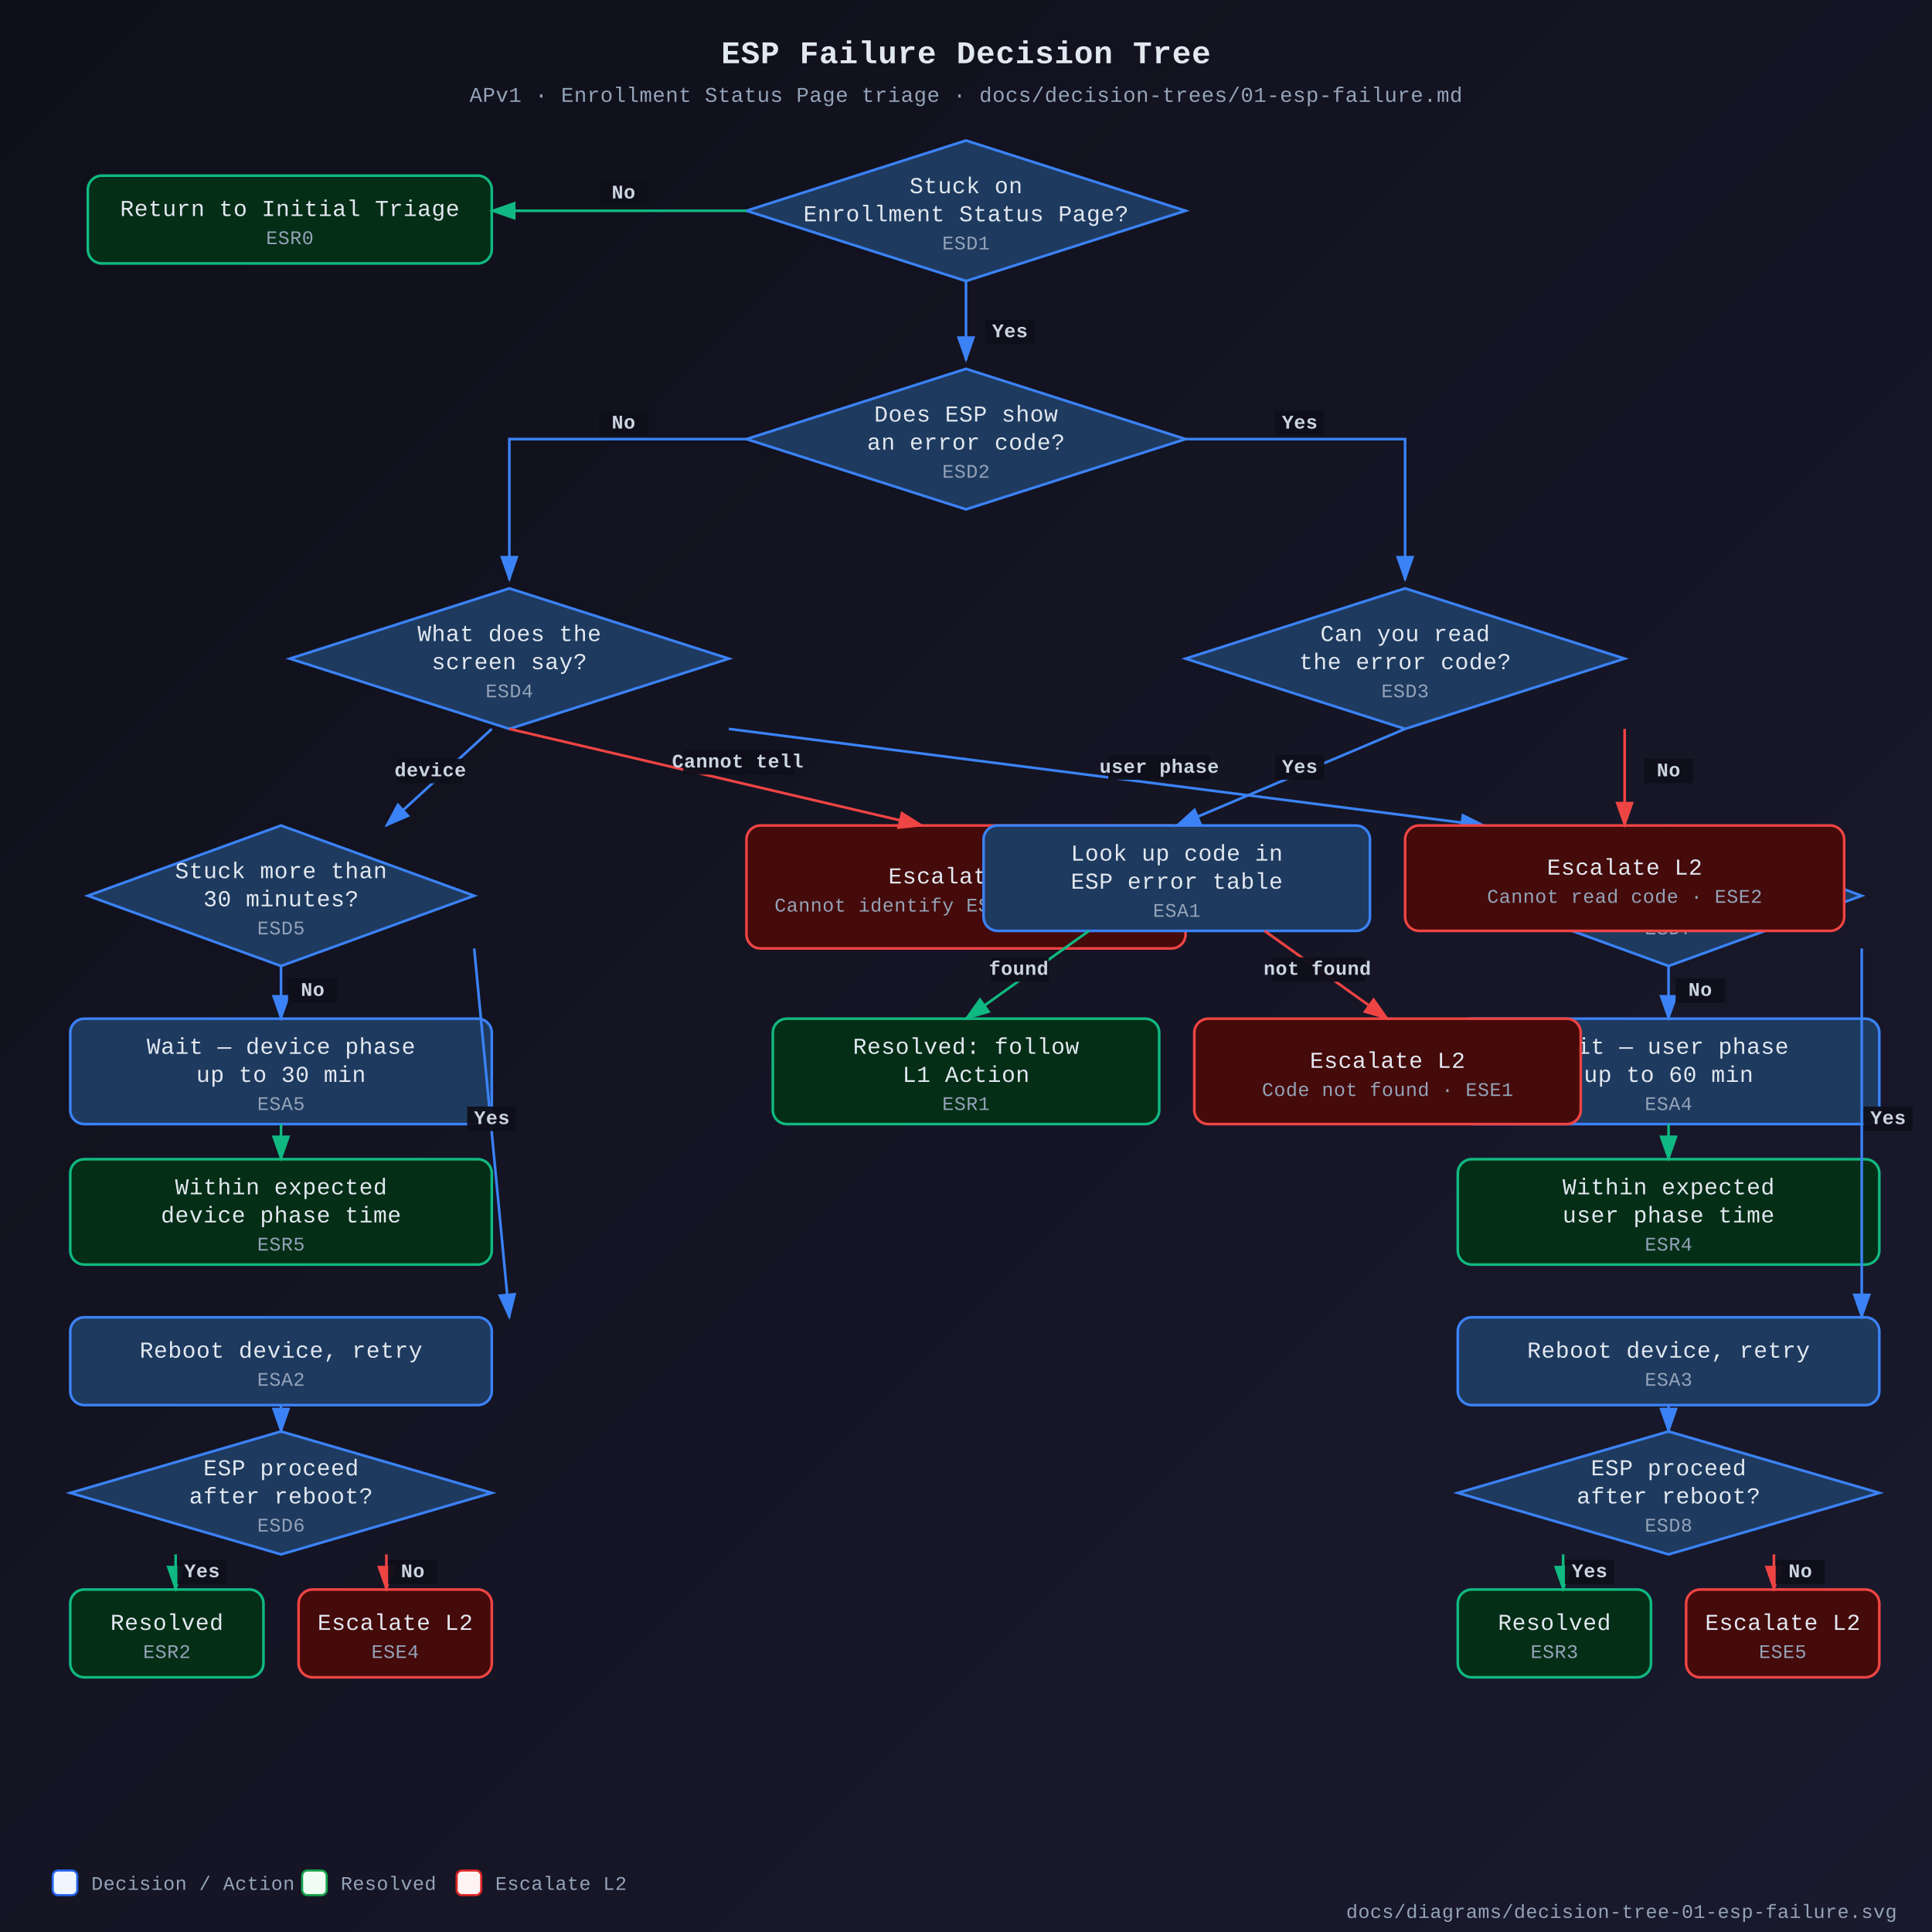
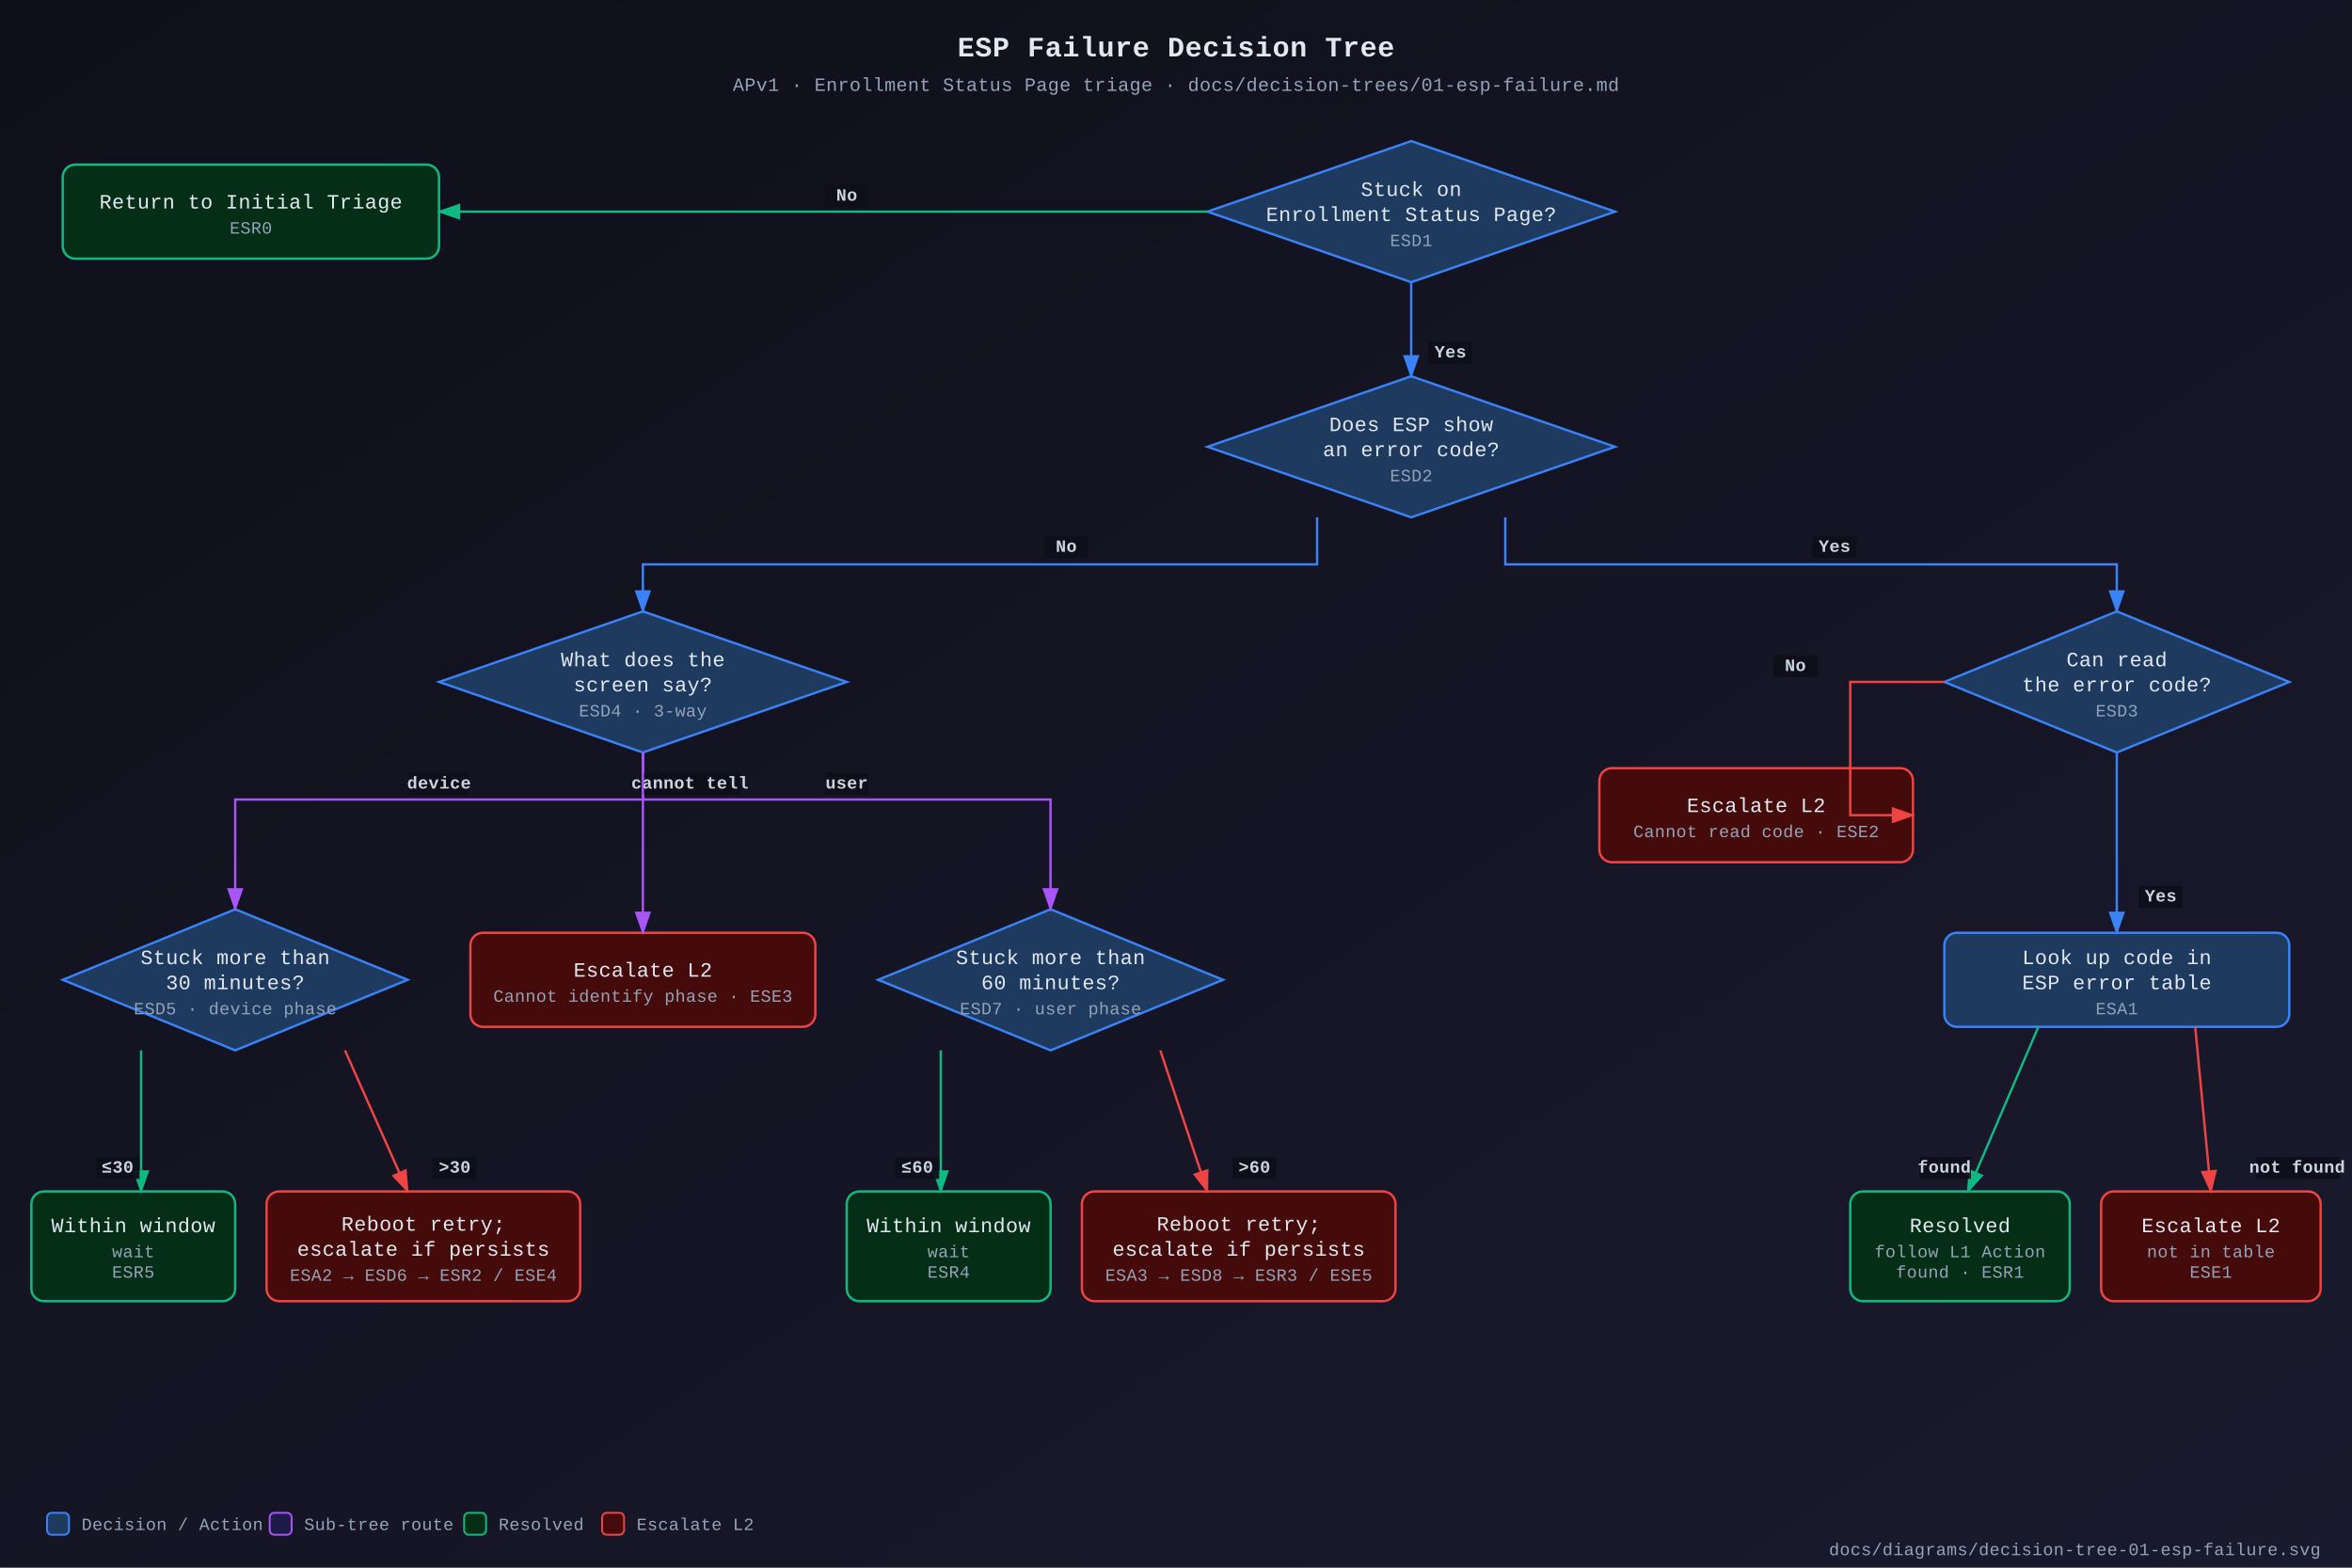
- <svg xmlns="http://www.w3.org/2000/svg" viewBox="0 0 1100 1100" width="1100" height="1100">
+ <svg xmlns="http://www.w3.org/2000/svg" viewBox="0 0 1500 1000" width="1500" height="1000">
  <style>
    text { font-family: 'SF Mono', 'Fira Code', 'Cascadia Code', 'Courier New', monospace; fill: #e2e8f0; letter-spacing: 0.02em; }
    .title { font-size: 18px; font-weight: 700; fill: #e2e8f0; letter-spacing: 0.02em; }
    .subtitle { font-size: 12px; fill: #94a3b8; }
    .label { font-size: 13px; fill: #e2e8f0; }
    .sub { font-size: 11px; fill: #94a3b8; }
    .edge { font-size: 11px; fill: #cbd5e1; font-weight: 700; }
    .col-head { font-size: 13px; font-weight: 700; fill: #cbd5e1; letter-spacing: 0.08em; }
    .legend { font-size: 11px; fill: #94a3b8; }
  </style>
  <defs>
    <linearGradient id="bg-grad" x1="0%" y1="0%" x2="100%" y2="100%">
      <stop offset="0%" stop-color="#0f0f1a" />
      <stop offset="100%" stop-color="#1a1a2e" />
    </linearGradient>
    <marker id="arr-blue" markerWidth="10" markerHeight="7" refX="9" refY="3.5" orient="auto">
      <polygon points="0,0 10,3.5 0,7" fill="#3b82f6" />
    </marker>
    <marker id="arr-red" markerWidth="10" markerHeight="7" refX="9" refY="3.5" orient="auto">
      <polygon points="0,0 10,3.5 0,7" fill="#ef4444" />
    </marker>
    <marker id="arr-green" markerWidth="10" markerHeight="7" refX="9" refY="3.5" orient="auto">
      <polygon points="0,0 10,3.5 0,7" fill="#10b981" />
    </marker>
    <marker id="arr-orange" markerWidth="10" markerHeight="7" refX="9" refY="3.5" orient="auto">
      <polygon points="0,0 10,3.5 0,7" fill="#f97316" />
    </marker>
    <marker id="arr-purple" markerWidth="10" markerHeight="7" refX="9" refY="3.5" orient="auto">
      <polygon points="0,0 10,3.5 0,7" fill="#a855f7" />
    </marker>
    <marker id="arr-gray" markerWidth="10" markerHeight="7" refX="9" refY="3.5" orient="auto">
      <polygon points="0,0 10,3.5 0,7" fill="#64748b" />
    </marker>
  </defs>
-   <rect width="1100" height="1100" fill="url(#bg-grad)" />
-   <text x="550" y="36" text-anchor="middle" class="title">ESP Failure Decision Tree</text>
-   <text x="550" y="58" text-anchor="middle" class="subtitle">APv1 · Enrollment Status Page triage  ·  docs/decision-trees/01-esp-failure.md</text>
-   <polygon points="550,80 675,120 550,160 425,120" fill="#1e3a5f" stroke="#3b82f6" stroke-width="1.5" />
-   <text x="550" y="110" text-anchor="middle" class="label">Stuck on</text>
-   <text x="550" y="126" text-anchor="middle" class="label">Enrollment Status Page?</text>
-   <text x="550" y="142" text-anchor="middle" class="sub">ESD1</text>
-   <rect x="50" y="100" width="230" height="50" rx="8" ry="8" fill="#052e16" stroke="#10b981" stroke-width="1.5" />
-   <text x="165" y="123" text-anchor="middle" class="label">Return to Initial Triage</text>
-   <text x="165" y="139" text-anchor="middle" class="sub">ESR0</text>
-   <path d="M 425,120 L 280,120" stroke="#10b981" stroke-width="1.5" fill="none" marker-end="url(#arr-green)" />
-   <rect x="341" y="103" width="28" height="14" fill="#0f0f1a" opacity="0.95" />
-   <text x="355" y="113" text-anchor="middle" class="edge">No</text>
-   <path d="M 550,160 L 550,205" stroke="#3b82f6" stroke-width="1.5" fill="none" marker-end="url(#arr-blue)" />
-   <rect x="561" y="182" width="28" height="14" fill="#0f0f1a" opacity="0.95" />
-   <text x="575" y="192" text-anchor="middle" class="edge">Yes</text>
-   <polygon points="550,210 675,250 550,290 425,250" fill="#1e3a5f" stroke="#3b82f6" stroke-width="1.5" />
-   <text x="550" y="240" text-anchor="middle" class="label">Does ESP show</text>
-   <text x="550" y="256" text-anchor="middle" class="label">an error code?</text>
-   <text x="550" y="272" text-anchor="middle" class="sub">ESD2</text>
-   <path d="M 675,250 L 800,250 L 800,330" stroke="#3b82f6" stroke-width="1.5" fill="none" marker-end="url(#arr-blue)" />
-   <rect x="726" y="234" width="28" height="14" fill="#0f0f1a" opacity="0.95" />
-   <text x="740" y="244" text-anchor="middle" class="edge">Yes</text>
-   <path d="M 425,250 L 290,250 L 290,330" stroke="#3b82f6" stroke-width="1.5" fill="none" marker-end="url(#arr-blue)" />
-   <rect x="341" y="234" width="28" height="14" fill="#0f0f1a" opacity="0.95" />
-   <text x="355" y="244" text-anchor="middle" class="edge">No</text>
-   <polygon points="290,335 415,375 290,415 165,375" fill="#1e3a5f" stroke="#3b82f6" stroke-width="1.5" />
-   <text x="290" y="365" text-anchor="middle" class="label">What does the</text>
-   <text x="290" y="381" text-anchor="middle" class="label">screen say?</text>
-   <text x="290" y="397" text-anchor="middle" class="sub">ESD4</text>
-   <polygon points="160,470 270,510 160,550 50,510" fill="#1e3a5f" stroke="#3b82f6" stroke-width="1.5" />
-   <text x="160" y="500" text-anchor="middle" class="label">Stuck more than</text>
-   <text x="160" y="516" text-anchor="middle" class="label">30 minutes?</text>
-   <text x="160" y="532" text-anchor="middle" class="sub">ESD5</text>
-   <path d="M 280,415 L 220,470" stroke="#3b82f6" stroke-width="1.5" fill="none" marker-end="url(#arr-blue)" />
-   <rect x="226" y="432" width="38" height="14" fill="#0f0f1a" opacity="0.95" />
-   <text x="245" y="442" text-anchor="middle" class="edge">device</text>
-   <rect x="40" y="580" width="240" height="60" rx="8" ry="8" fill="#1e3a5f" stroke="#3b82f6" stroke-width="1.5" />
-   <text x="160" y="600" text-anchor="middle" class="label">Wait — device phase</text>
-   <text x="160" y="616" text-anchor="middle" class="label">up to 30 min</text>
-   <text x="160" y="632" text-anchor="middle" class="sub">ESA5</text>
-   <path d="M 160,550 L 160,580" stroke="#3b82f6" stroke-width="1.5" fill="none" marker-end="url(#arr-blue)" />
-   <rect x="164" y="557" width="28" height="14" fill="#0f0f1a" opacity="0.95" />
-   <text x="178" y="567" text-anchor="middle" class="edge">No</text>
-   <rect x="40" y="660" width="240" height="60" rx="8" ry="8" fill="#052e16" stroke="#10b981" stroke-width="1.5" />
-   <text x="160" y="680" text-anchor="middle" class="label">Within expected</text>
-   <text x="160" y="696" text-anchor="middle" class="label">device phase time</text>
-   <text x="160" y="712" text-anchor="middle" class="sub">ESR5</text>
-   <path d="M 160,640 L 160,660" stroke="#10b981" stroke-width="1.5" fill="none" marker-end="url(#arr-green)" />
-   <rect x="40" y="750" width="240" height="50" rx="8" ry="8" fill="#1e3a5f" stroke="#3b82f6" stroke-width="1.5" />
-   <text x="160" y="773" text-anchor="middle" class="label">Reboot device, retry</text>
-   <text x="160" y="789" text-anchor="middle" class="sub">ESA2</text>
-   <path d="M 270,540 L 290,750" stroke="#3b82f6" stroke-width="1.5" fill="none" marker-end="url(#arr-blue)" />
-   <rect x="266" y="630" width="28" height="14" fill="#0f0f1a" opacity="0.95" />
-   <text x="280" y="640" text-anchor="middle" class="edge">Yes</text>
-   <polygon points="160,815 280,850 160,885 40,850" fill="#1e3a5f" stroke="#3b82f6" stroke-width="1.5" />
-   <text x="160" y="840" text-anchor="middle" class="label">ESP proceed</text>
-   <text x="160" y="856" text-anchor="middle" class="label">after reboot?</text>
-   <text x="160" y="872" text-anchor="middle" class="sub">ESD6</text>
-   <path d="M 160,800 L 160,815" stroke="#3b82f6" stroke-width="1.5" fill="none" marker-end="url(#arr-blue)" />
-   <rect x="40" y="905" width="110" height="50" rx="8" ry="8" fill="#052e16" stroke="#10b981" stroke-width="1.5" />
-   <text x="95" y="928" text-anchor="middle" class="label">Resolved</text>
-   <text x="95" y="944" text-anchor="middle" class="sub">ESR2</text>
-   <rect x="170" y="905" width="110" height="50" rx="8" ry="8" fill="#450a0a" stroke="#ef4444" stroke-width="1.5" />
-   <text x="225" y="928" text-anchor="middle" class="label">Escalate L2</text>
-   <text x="225" y="944" text-anchor="middle" class="sub">ESE4</text>
-   <path d="M 100,885 L 100,905" stroke="#10b981" stroke-width="1.5" fill="none" marker-end="url(#arr-green)" />
-   <rect x="101" y="888" width="28" height="14" fill="#0f0f1a" opacity="0.95" />
-   <text x="115" y="898" text-anchor="middle" class="edge">Yes</text>
-   <path d="M 220,885 L 220,905" stroke="#ef4444" stroke-width="1.5" fill="none" marker-end="url(#arr-red)" />
-   <rect x="221" y="888" width="28" height="14" fill="#0f0f1a" opacity="0.95" />
-   <text x="235" y="898" text-anchor="middle" class="edge">No</text>
-   <polygon points="950,470 1060,510 950,550 840,510" fill="#1e3a5f" stroke="#3b82f6" stroke-width="1.5" />
-   <text x="950" y="500" text-anchor="middle" class="label">Stuck more than</text>
-   <text x="950" y="516" text-anchor="middle" class="label">60 minutes?</text>
-   <text x="950" y="532" text-anchor="middle" class="sub">ESD7</text>
-   <path d="M 415,415 L 845,470" stroke="#3b82f6" stroke-width="1.5" fill="none" marker-end="url(#arr-blue)" />
-   <rect x="631" y="430" width="58" height="14" fill="#0f0f1a" opacity="0.95" />
-   <text x="660" y="440" text-anchor="middle" class="edge">user phase</text>
-   <rect x="830" y="580" width="240" height="60" rx="8" ry="8" fill="#1e3a5f" stroke="#3b82f6" stroke-width="1.5" />
-   <text x="950" y="600" text-anchor="middle" class="label">Wait — user phase</text>
-   <text x="950" y="616" text-anchor="middle" class="label">up to 60 min</text>
-   <text x="950" y="632" text-anchor="middle" class="sub">ESA4</text>
-   <path d="M 950,550 L 950,580" stroke="#3b82f6" stroke-width="1.5" fill="none" marker-end="url(#arr-blue)" />
-   <rect x="954" y="557" width="28" height="14" fill="#0f0f1a" opacity="0.95" />
-   <text x="968" y="567" text-anchor="middle" class="edge">No</text>
-   <rect x="830" y="660" width="240" height="60" rx="8" ry="8" fill="#052e16" stroke="#10b981" stroke-width="1.5" />
-   <text x="950" y="680" text-anchor="middle" class="label">Within expected</text>
-   <text x="950" y="696" text-anchor="middle" class="label">user phase time</text>
-   <text x="950" y="712" text-anchor="middle" class="sub">ESR4</text>
-   <path d="M 950,640 L 950,660" stroke="#10b981" stroke-width="1.5" fill="none" marker-end="url(#arr-green)" />
-   <rect x="830" y="750" width="240" height="50" rx="8" ry="8" fill="#1e3a5f" stroke="#3b82f6" stroke-width="1.5" />
-   <text x="950" y="773" text-anchor="middle" class="label">Reboot device, retry</text>
-   <text x="950" y="789" text-anchor="middle" class="sub">ESA3</text>
-   <path d="M 1060,540 L 1060,750" stroke="#3b82f6" stroke-width="1.5" fill="none" marker-end="url(#arr-blue)" />
-   <rect x="1061" y="630" width="28" height="14" fill="#0f0f1a" opacity="0.95" />
-   <text x="1075" y="640" text-anchor="middle" class="edge">Yes</text>
-   <polygon points="950,815 1070,850 950,885 830,850" fill="#1e3a5f" stroke="#3b82f6" stroke-width="1.5" />
-   <text x="950" y="840" text-anchor="middle" class="label">ESP proceed</text>
-   <text x="950" y="856" text-anchor="middle" class="label">after reboot?</text>
-   <text x="950" y="872" text-anchor="middle" class="sub">ESD8</text>
-   <path d="M 950,800 L 950,815" stroke="#3b82f6" stroke-width="1.5" fill="none" marker-end="url(#arr-blue)" />
-   <rect x="830" y="905" width="110" height="50" rx="8" ry="8" fill="#052e16" stroke="#10b981" stroke-width="1.5" />
-   <text x="885" y="928" text-anchor="middle" class="label">Resolved</text>
-   <text x="885" y="944" text-anchor="middle" class="sub">ESR3</text>
-   <rect x="960" y="905" width="110" height="50" rx="8" ry="8" fill="#450a0a" stroke="#ef4444" stroke-width="1.5" />
-   <text x="1015" y="928" text-anchor="middle" class="label">Escalate L2</text>
-   <text x="1015" y="944" text-anchor="middle" class="sub">ESE5</text>
-   <path d="M 890,885 L 890,905" stroke="#10b981" stroke-width="1.5" fill="none" marker-end="url(#arr-green)" />
-   <rect x="891" y="888" width="28" height="14" fill="#0f0f1a" opacity="0.95" />
-   <text x="905" y="898" text-anchor="middle" class="edge">Yes</text>
-   <path d="M 1010,885 L 1010,905" stroke="#ef4444" stroke-width="1.5" fill="none" marker-end="url(#arr-red)" />
-   <rect x="1011" y="888" width="28" height="14" fill="#0f0f1a" opacity="0.95" />
-   <text x="1025" y="898" text-anchor="middle" class="edge">No</text>
-   <rect x="425" y="470" width="250" height="70" rx="8" ry="8" fill="#450a0a" stroke="#ef4444" stroke-width="1.5" />
-   <text x="550" y="503" text-anchor="middle" class="label">Escalate L2</text>
-   <text x="550" y="519" text-anchor="middle" class="sub">Cannot identify ESP phase  ·  ESE3</text>
-   <path d="M 290,415 L 525,470" stroke="#ef4444" stroke-width="1.5" fill="none" marker-end="url(#arr-red)" />
-   <rect x="389" y="427" width="63" height="14" fill="#0f0f1a" opacity="0.95" />
-   <text x="420" y="437" text-anchor="middle" class="edge">Cannot tell</text>
-   <polygon points="800,335 925,375 800,415 675,375" fill="#1e3a5f" stroke="#3b82f6" stroke-width="1.5" />
-   <text x="800" y="365" text-anchor="middle" class="label">Can you read</text>
-   <text x="800" y="381" text-anchor="middle" class="label">the error code?</text>
-   <text x="800" y="397" text-anchor="middle" class="sub">ESD3</text>
-   <rect x="560" y="470" width="220" height="60" rx="8" ry="8" fill="#1e3a5f" stroke="#3b82f6" stroke-width="1.5" />
-   <text x="670" y="490" text-anchor="middle" class="label">Look up code in</text>
-   <text x="670" y="506" text-anchor="middle" class="label">ESP error table</text>
-   <text x="670" y="522" text-anchor="middle" class="sub">ESA1</text>
-   <path d="M 800,415 L 670,470" stroke="#3b82f6" stroke-width="1.5" fill="none" marker-end="url(#arr-blue)" />
-   <rect x="726" y="430" width="28" height="14" fill="#0f0f1a" opacity="0.95" />
-   <text x="740" y="440" text-anchor="middle" class="edge">Yes</text>
-   <rect x="440" y="580" width="220" height="60" rx="8" ry="8" fill="#052e16" stroke="#10b981" stroke-width="1.5" />
-   <text x="550" y="600" text-anchor="middle" class="label">Resolved: follow</text>
-   <text x="550" y="616" text-anchor="middle" class="label">L1 Action</text>
-   <text x="550" y="632" text-anchor="middle" class="sub">ESR1</text>
-   <rect x="680" y="580" width="220" height="60" rx="8" ry="8" fill="#450a0a" stroke="#ef4444" stroke-width="1.5" />
-   <text x="790" y="608" text-anchor="middle" class="label">Escalate L2</text>
-   <text x="790" y="624" text-anchor="middle" class="sub">Code not found  ·  ESE1</text>
-   <path d="M 620,530 L 550,580" stroke="#10b981" stroke-width="1.5" fill="none" marker-end="url(#arr-green)" />
-   <rect x="564" y="545" width="33" height="14" fill="#0f0f1a" opacity="0.95" />
-   <text x="580" y="555" text-anchor="middle" class="edge">found</text>
-   <path d="M 720,530 L 790,580" stroke="#ef4444" stroke-width="1.5" fill="none" marker-end="url(#arr-red)" />
-   <rect x="724" y="545" width="53" height="14" fill="#0f0f1a" opacity="0.95" />
-   <text x="750" y="555" text-anchor="middle" class="edge">not found</text>
-   <rect x="800" y="470" width="250" height="60" rx="8" ry="8" fill="#450a0a" stroke="#ef4444" stroke-width="1.5" />
-   <text x="925" y="498" text-anchor="middle" class="label">Escalate L2</text>
-   <text x="925" y="514" text-anchor="middle" class="sub">Cannot read code  ·  ESE2</text>
-   <path d="M 925,415 L 925,470" stroke="#ef4444" stroke-width="1.5" fill="none" marker-end="url(#arr-red)" />
-   <rect x="936" y="432" width="28" height="14" fill="#0f0f1a" opacity="0.95" />
-   <text x="950" y="442" text-anchor="middle" class="edge">No</text>
-   <rect x="30" y="1065" width="14" height="14" rx="3" ry="3" fill="#eff6ff" stroke="#2563eb" stroke-width="1.2" />
-   <text x="52" y="1076" class="legend">Decision / Action</text>
-   <rect x="172" y="1065" width="14" height="14" rx="3" ry="3" fill="#f0fdf4" stroke="#16a34a" stroke-width="1.2" />
-   <text x="194" y="1076" class="legend">Resolved</text>
-   <rect x="260" y="1065" width="14" height="14" rx="3" ry="3" fill="#fef2f2" stroke="#dc2626" stroke-width="1.2" />
-   <text x="282" y="1076" class="legend">Escalate L2</text>
-   <text x="1080" y="1092" text-anchor="end" class="legend">docs/diagrams/decision-tree-01-esp-failure.svg</text>
+   <rect width="1500" height="1000" fill="url(#bg-grad)" />
+   <text x="750" y="36" text-anchor="middle" class="title">ESP Failure Decision Tree</text>
+   <text x="750" y="58" text-anchor="middle" class="subtitle">APv1 · Enrollment Status Page triage  ·  docs/decision-trees/01-esp-failure.md</text>
+   <polygon points="900,90 1030,135 900,180 770,135" fill="#1e3a5f" stroke="#3b82f6" stroke-width="1.5" />
+   <text x="900" y="125" text-anchor="middle" class="label">Stuck on</text>
+   <text x="900" y="141" text-anchor="middle" class="label">Enrollment Status Page?</text>
+   <text x="900" y="157" text-anchor="middle" class="sub">ESD1</text>
+   <rect x="40" y="105" width="240" height="60" rx="8" ry="8" fill="#052e16" stroke="#10b981" stroke-width="1.5" />
+   <text x="160" y="133" text-anchor="middle" class="label">Return to Initial Triage</text>
+   <text x="160" y="149" text-anchor="middle" class="sub">ESR0</text>
+   <path d="M 770,135 L 280,135" stroke="#10b981" stroke-width="1.5" fill="none" marker-end="url(#arr-green)" />
+   <rect x="526" y="118" width="28" height="14" fill="#0f0f1a" opacity="0.95" />
+   <text x="540" y="128" text-anchor="middle" class="edge">No</text>
+   <polygon points="900,240 1030,285 900,330 770,285" fill="#1e3a5f" stroke="#3b82f6" stroke-width="1.5" />
+   <text x="900" y="275" text-anchor="middle" class="label">Does ESP show</text>
+   <text x="900" y="291" text-anchor="middle" class="label">an error code?</text>
+   <text x="900" y="307" text-anchor="middle" class="sub">ESD2</text>
+   <path d="M 900,180 L 900,240" stroke="#3b82f6" stroke-width="1.5" fill="none" marker-end="url(#arr-blue)" />
+   <rect x="911" y="218" width="28" height="14" fill="#0f0f1a" opacity="0.95" />
+   <text x="925" y="228" text-anchor="middle" class="edge">Yes</text>
+   <polygon points="410,390 540,435 410,480 280,435" fill="#1e3a5f" stroke="#3b82f6" stroke-width="1.5" />
+   <text x="410" y="425" text-anchor="middle" class="label">What does the</text>
+   <text x="410" y="441" text-anchor="middle" class="label">screen say?</text>
+   <text x="410" y="457" text-anchor="middle" class="sub">ESD4 · 3-way</text>
+   <polygon points="1350,390 1460,435 1350,480 1240,435" fill="#1e3a5f" stroke="#3b82f6" stroke-width="1.5" />
+   <text x="1350" y="425" text-anchor="middle" class="label">Can read</text>
+   <text x="1350" y="441" text-anchor="middle" class="label">the error code?</text>
+   <text x="1350" y="457" text-anchor="middle" class="sub">ESD3</text>
+   <path d="M 840,330 L 840,360 L 410,360 L 410,390" stroke="#3b82f6" stroke-width="1.5" fill="none" marker-end="url(#arr-blue)" />
+   <rect x="666" y="342" width="28" height="14" fill="#0f0f1a" opacity="0.95" />
+   <text x="680" y="352" text-anchor="middle" class="edge">No</text>
+   <path d="M 960,330 L 960,360 L 1350,360 L 1350,390" stroke="#3b82f6" stroke-width="1.5" fill="none" marker-end="url(#arr-blue)" />
+   <rect x="1156" y="342" width="28" height="14" fill="#0f0f1a" opacity="0.95" />
+   <text x="1170" y="352" text-anchor="middle" class="edge">Yes</text>
+   <polygon points="150,580 260,625 150,670 40,625" fill="#1e3a5f" stroke="#3b82f6" stroke-width="1.5" />
+   <text x="150" y="615" text-anchor="middle" class="label">Stuck more than</text>
+   <text x="150" y="631" text-anchor="middle" class="label">30 minutes?</text>
+   <text x="150" y="647" text-anchor="middle" class="sub">ESD5 · device phase</text>
+   <rect x="300" y="595" width="220" height="60" rx="8" ry="8" fill="#450a0a" stroke="#ef4444" stroke-width="1.5" />
+   <text x="410" y="623" text-anchor="middle" class="label">Escalate L2</text>
+   <text x="410" y="639" text-anchor="middle" class="sub">Cannot identify phase  ·  ESE3</text>
+   <polygon points="670,580 780,625 670,670 560,625" fill="#1e3a5f" stroke="#3b82f6" stroke-width="1.5" />
+   <text x="670" y="615" text-anchor="middle" class="label">Stuck more than</text>
+   <text x="670" y="631" text-anchor="middle" class="label">60 minutes?</text>
+   <text x="670" y="647" text-anchor="middle" class="sub">ESD7 · user phase</text>
+   <path d="M 410,480 L 410,510 L 150,510 L 150,580" stroke="#a855f7" stroke-width="1.5" fill="none" marker-end="url(#arr-purple)" />
+   <rect x="261" y="493" width="38" height="14" fill="#0f0f1a" opacity="0.95" />
+   <text x="280" y="503" text-anchor="middle" class="edge">device</text>
+   <path d="M 410,480 L 410,595" stroke="#a855f7" stroke-width="1.5" fill="none" marker-end="url(#arr-purple)" />
+   <rect x="409" y="493" width="63" height="14" fill="#0f0f1a" opacity="0.95" />
+   <text x="440" y="503" text-anchor="middle" class="edge">cannot tell</text>
+   <path d="M 410,480 L 410,510 L 670,510 L 670,580" stroke="#a855f7" stroke-width="1.5" fill="none" marker-end="url(#arr-purple)" />
+   <rect x="526" y="493" width="28" height="14" fill="#0f0f1a" opacity="0.95" />
+   <text x="540" y="503" text-anchor="middle" class="edge">user</text>
+   <rect x="1240" y="595" width="220" height="60" rx="8" ry="8" fill="#1e3a5f" stroke="#3b82f6" stroke-width="1.5" />
+   <text x="1350" y="615" text-anchor="middle" class="label">Look up code in</text>
+   <text x="1350" y="631" text-anchor="middle" class="label">ESP error table</text>
+   <text x="1350" y="647" text-anchor="middle" class="sub">ESA1</text>
+   <rect x="1020" y="490" width="200" height="60" rx="8" ry="8" fill="#450a0a" stroke="#ef4444" stroke-width="1.5" />
+   <text x="1120" y="518" text-anchor="middle" class="label">Escalate L2</text>
+   <text x="1120" y="534" text-anchor="middle" class="sub">Cannot read code  ·  ESE2</text>
+   <path d="M 1350,480 L 1350,595" stroke="#3b82f6" stroke-width="1.5" fill="none" marker-end="url(#arr-blue)" />
+   <rect x="1364" y="565" width="28" height="14" fill="#0f0f1a" opacity="0.95" />
+   <text x="1378" y="575" text-anchor="middle" class="edge">Yes</text>
+   <path d="M 1240,435 L 1180,435 L 1180,520 L 1220,520" stroke="#ef4444" stroke-width="1.5" fill="none" marker-end="url(#arr-red)" />
+   <rect x="1131" y="418" width="28" height="14" fill="#0f0f1a" opacity="0.95" />
+   <text x="1145" y="428" text-anchor="middle" class="edge">No</text>
+   <rect x="20" y="760" width="130" height="70" rx="8" ry="8" fill="#052e16" stroke="#10b981" stroke-width="1.5" />
+   <text x="85" y="786" text-anchor="middle" class="label">Within window</text>
+   <text x="85" y="802" text-anchor="middle" class="sub">wait</text>
+   <text x="85" y="815" text-anchor="middle" class="sub">ESR5</text>
+   <rect x="170" y="760" width="200" height="70" rx="8" ry="8" fill="#450a0a" stroke="#ef4444" stroke-width="1.5" />
+   <text x="270" y="785" text-anchor="middle" class="label">Reboot retry;</text>
+   <text x="270" y="801" text-anchor="middle" class="label">escalate if persists</text>
+   <text x="270" y="817" text-anchor="middle" class="sub">ESA2 → ESD6 → ESR2 / ESE4</text>
+   <path d="M 90,670 L 90,760" stroke="#10b981" stroke-width="1.5" fill="none" marker-end="url(#arr-green)" />
+   <rect x="61" y="738" width="28" height="14" fill="#0f0f1a" opacity="0.95" />
+   <text x="75" y="748" text-anchor="middle" class="edge">≤30</text>
+   <path d="M 220,670 L 260,760" stroke="#ef4444" stroke-width="1.5" fill="none" marker-end="url(#arr-red)" />
+   <rect x="276" y="738" width="28" height="14" fill="#0f0f1a" opacity="0.95" />
+   <text x="290" y="748" text-anchor="middle" class="edge">&gt;30</text>
+   <rect x="540" y="760" width="130" height="70" rx="8" ry="8" fill="#052e16" stroke="#10b981" stroke-width="1.5" />
+   <text x="605" y="786" text-anchor="middle" class="label">Within window</text>
+   <text x="605" y="802" text-anchor="middle" class="sub">wait</text>
+   <text x="605" y="815" text-anchor="middle" class="sub">ESR4</text>
+   <rect x="690" y="760" width="200" height="70" rx="8" ry="8" fill="#450a0a" stroke="#ef4444" stroke-width="1.5" />
+   <text x="790" y="785" text-anchor="middle" class="label">Reboot retry;</text>
+   <text x="790" y="801" text-anchor="middle" class="label">escalate if persists</text>
+   <text x="790" y="817" text-anchor="middle" class="sub">ESA3 → ESD8 → ESR3 / ESE5</text>
+   <path d="M 600,670 L 600,760" stroke="#10b981" stroke-width="1.5" fill="none" marker-end="url(#arr-green)" />
+   <rect x="571" y="738" width="28" height="14" fill="#0f0f1a" opacity="0.95" />
+   <text x="585" y="748" text-anchor="middle" class="edge">≤60</text>
+   <path d="M 740,670 L 770,760" stroke="#ef4444" stroke-width="1.5" fill="none" marker-end="url(#arr-red)" />
+   <rect x="786" y="738" width="28" height="14" fill="#0f0f1a" opacity="0.95" />
+   <text x="800" y="748" text-anchor="middle" class="edge">&gt;60</text>
+   <rect x="1180" y="760" width="140" height="70" rx="8" ry="8" fill="#052e16" stroke="#10b981" stroke-width="1.5" />
+   <text x="1250" y="786" text-anchor="middle" class="label">Resolved</text>
+   <text x="1250" y="802" text-anchor="middle" class="sub">follow L1 Action</text>
+   <text x="1250" y="815" text-anchor="middle" class="sub">found · ESR1</text>
+   <rect x="1340" y="760" width="140" height="70" rx="8" ry="8" fill="#450a0a" stroke="#ef4444" stroke-width="1.5" />
+   <text x="1410" y="786" text-anchor="middle" class="label">Escalate L2</text>
+   <text x="1410" y="802" text-anchor="middle" class="sub">not in table</text>
+   <text x="1410" y="815" text-anchor="middle" class="sub">ESE1</text>
+   <path d="M 1300,655 L 1255,760" stroke="#10b981" stroke-width="1.5" fill="none" marker-end="url(#arr-green)" />
+   <rect x="1224" y="738" width="33" height="14" fill="#0f0f1a" opacity="0.95" />
+   <text x="1240" y="748" text-anchor="middle" class="edge">found</text>
+   <path d="M 1400,655 L 1410,760" stroke="#ef4444" stroke-width="1.5" fill="none" marker-end="url(#arr-red)" />
+   <rect x="1439" y="738" width="53" height="14" fill="#0f0f1a" opacity="0.95" />
+   <text x="1465" y="748" text-anchor="middle" class="edge">not found</text>
+   <rect x="30" y="965" width="14" height="14" rx="3" ry="3" fill="#1e3a5f" stroke="#3b82f6" stroke-width="1.2" />
+   <text x="52" y="976" class="legend">Decision / Action</text>
+   <rect x="172" y="965" width="14" height="14" rx="3" ry="3" fill="#1e1b4b" stroke="#a855f7" stroke-width="1.2" />
+   <text x="194" y="976" class="legend">Sub-tree route</text>
+   <rect x="296" y="965" width="14" height="14" rx="3" ry="3" fill="#052e16" stroke="#10b981" stroke-width="1.2" />
+   <text x="318" y="976" class="legend">Resolved</text>
+   <rect x="384" y="965" width="14" height="14" rx="3" ry="3" fill="#450a0a" stroke="#ef4444" stroke-width="1.2" />
+   <text x="406" y="976" class="legend">Escalate L2</text>
+   <text x="1480" y="992" text-anchor="end" class="legend">docs/diagrams/decision-tree-01-esp-failure.svg</text>
</svg>
